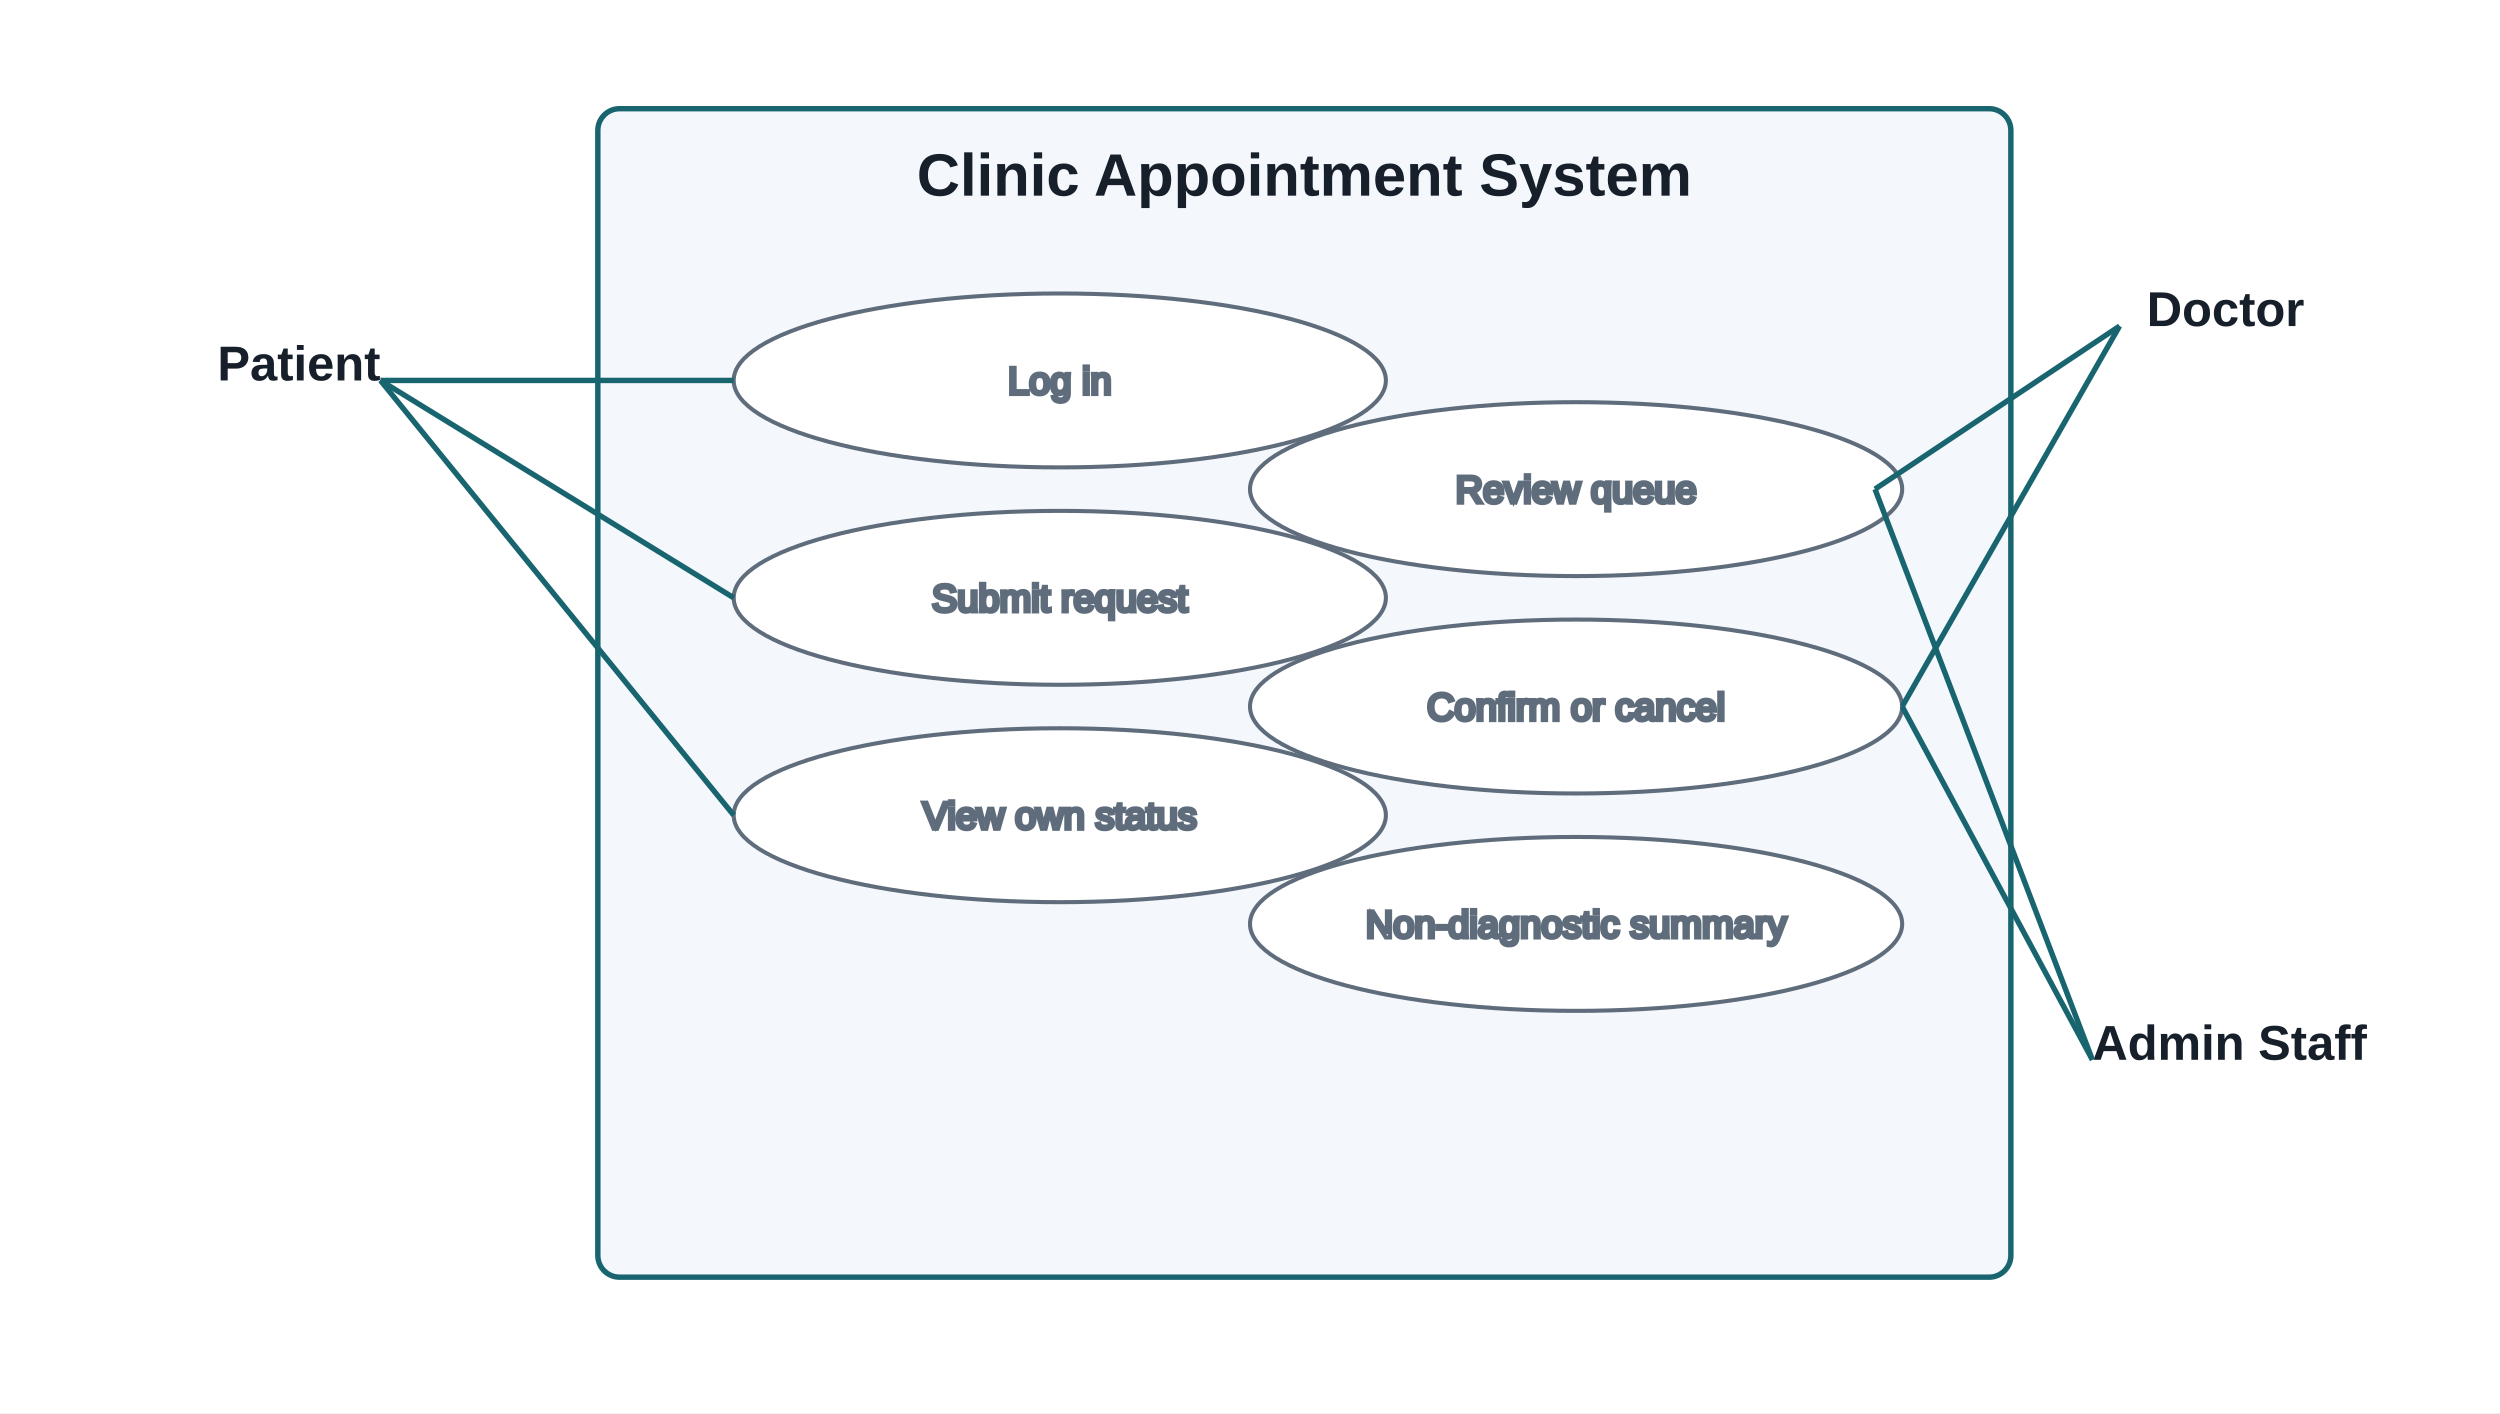
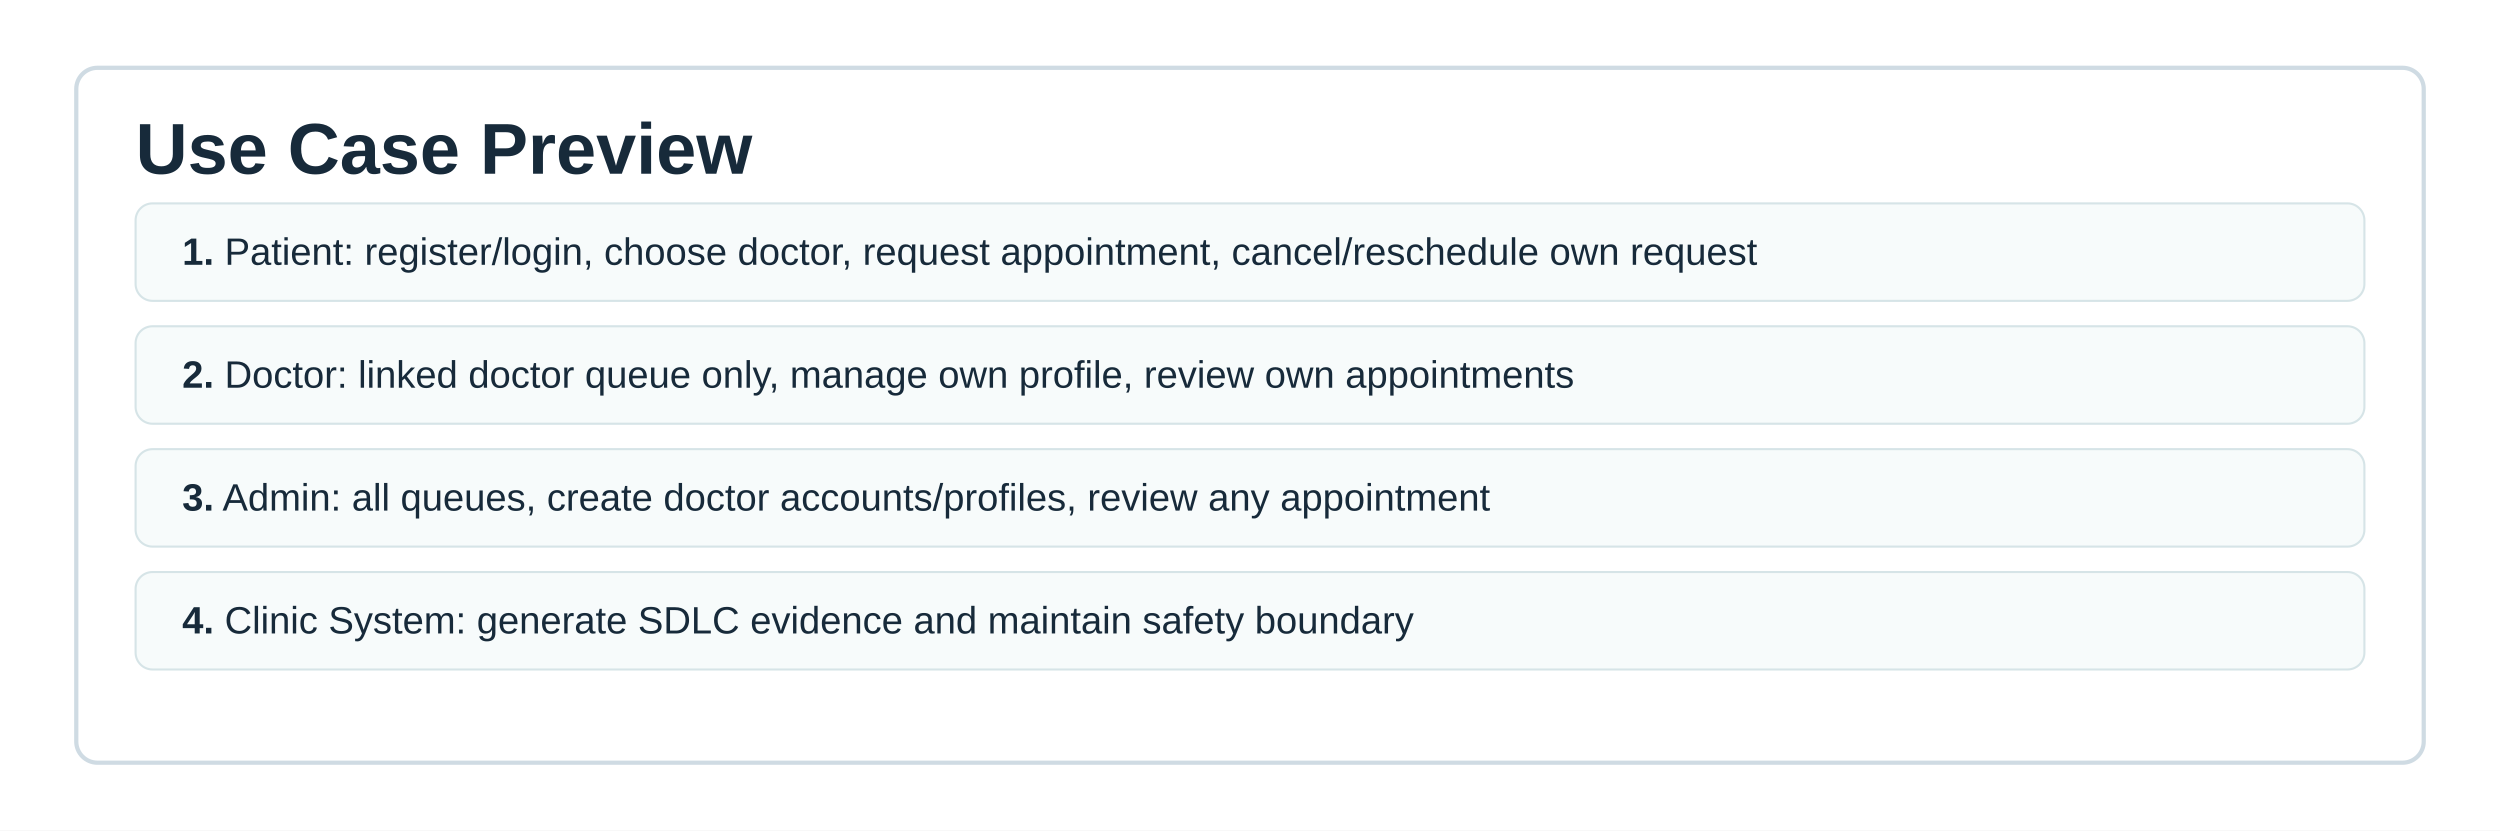
- <svg xmlns="http://www.w3.org/2000/svg" width="920" height="520" viewBox="0 0 920 520" role="img" aria-label="Use case diagram for role based clinic appointment system">
-   <rect width="920" height="520" fill="#ffffff" />
-   <rect x="220" y="40" width="520" height="430" rx="8" fill="#f4f7fb" stroke="#18646f" stroke-width="2" />
-   <text x="480" y="72" text-anchor="middle" font-family="Arial" font-size="22" font-weight="700" fill="#17202a">Clinic Appointment System</text>
-   <text x="80" y="140" font-family="Arial" font-size="18" font-weight="700" fill="#17202a">Patient</text>
-   <text x="790" y="120" font-family="Arial" font-size="18" font-weight="700" fill="#17202a">Doctor</text>
-   <text x="770" y="390" font-family="Arial" font-size="18" font-weight="700" fill="#17202a">Admin Staff</text>
-   <g fill="#ffffff" stroke="#5f6c7b" stroke-width="1.5" font-family="Arial" font-size="14">
-     <ellipse cx="390" cy="140" rx="120" ry="32" />
-     <text x="390" y="145" text-anchor="middle">Log in</text>
-     <ellipse cx="390" cy="220" rx="120" ry="32" />
-     <text x="390" y="225" text-anchor="middle">Submit request</text>
-     <ellipse cx="390" cy="300" rx="120" ry="32" />
-     <text x="390" y="305" text-anchor="middle">View own status</text>
-     <ellipse cx="580" cy="180" rx="120" ry="32" />
-     <text x="580" y="185" text-anchor="middle">Review queue</text>
-     <ellipse cx="580" cy="260" rx="120" ry="32" />
-     <text x="580" y="265" text-anchor="middle">Confirm or cancel</text>
-     <ellipse cx="580" cy="340" rx="120" ry="32" />
-     <text x="580" y="345" text-anchor="middle">Non-diagnostic summary</text>
-   </g>
-   <g stroke="#18646f" stroke-width="2">
-     <line x1="140" y1="140" x2="270" y2="140" />
-     <line x1="140" y1="140" x2="270" y2="220" />
-     <line x1="140" y1="140" x2="270" y2="300" />
-     <line x1="780" y1="120" x2="690" y2="180" />
-     <line x1="780" y1="120" x2="700" y2="260" />
-     <line x1="770" y1="390" x2="690" y2="180" />
-     <line x1="770" y1="390" x2="700" y2="260" />
-   </g>
+ <svg xmlns="http://www.w3.org/2000/svg" width="1180" height="392" viewBox="0 0 1180 392" role="img" aria-label="Use Case Preview">
+   <rect width="1180" height="392" fill="#ffffff" />
+   <rect x="36" y="32" width="1108" height="328" rx="10" fill="#ffffff" stroke="#cfdbe3" stroke-width="2" />
+   <text x="64" y="82" font-family="Arial, sans-serif" font-size="34" font-weight="700" fill="#172a3a">Use Case Preview</text>
+   <text x="64" y="112" font-family="Arial, sans-serif" font-size="16" fill="#5d6b7a">Clinic Appointment System scoped doctor/admin workflow</text>
+   <rect x="64" y="96" width="1052" height="46" rx="8" fill="#f7fbfb" stroke="#d6e4e7" />
+   <text x="86" y="125" font-family="Arial, sans-serif" font-size="18" fill="#172a3a">
+     <tspan font-weight="700">1.</tspan> Patient: register/login, choose doctor, request appointment, cancel/reschedule own request</text>
+   <rect x="64" y="154" width="1052" height="46" rx="8" fill="#f7fbfb" stroke="#d6e4e7" />
+   <text x="86" y="183" font-family="Arial, sans-serif" font-size="18" fill="#172a3a">
+     <tspan font-weight="700">2.</tspan> Doctor: linked doctor queue only, manage own profile, review own appointments</text>
+   <rect x="64" y="212" width="1052" height="46" rx="8" fill="#f7fbfb" stroke="#d6e4e7" />
+   <text x="86" y="241" font-family="Arial, sans-serif" font-size="18" fill="#172a3a">
+     <tspan font-weight="700">3.</tspan> Admin: all queues, create doctor accounts/profiles, review any appointment</text>
+   <rect x="64" y="270" width="1052" height="46" rx="8" fill="#f7fbfb" stroke="#d6e4e7" />
+   <text x="86" y="299" font-family="Arial, sans-serif" font-size="18" fill="#172a3a">
+     <tspan font-weight="700">4.</tspan> Clinic System: generate SDLC evidence and maintain safety boundary</text>
</svg>
